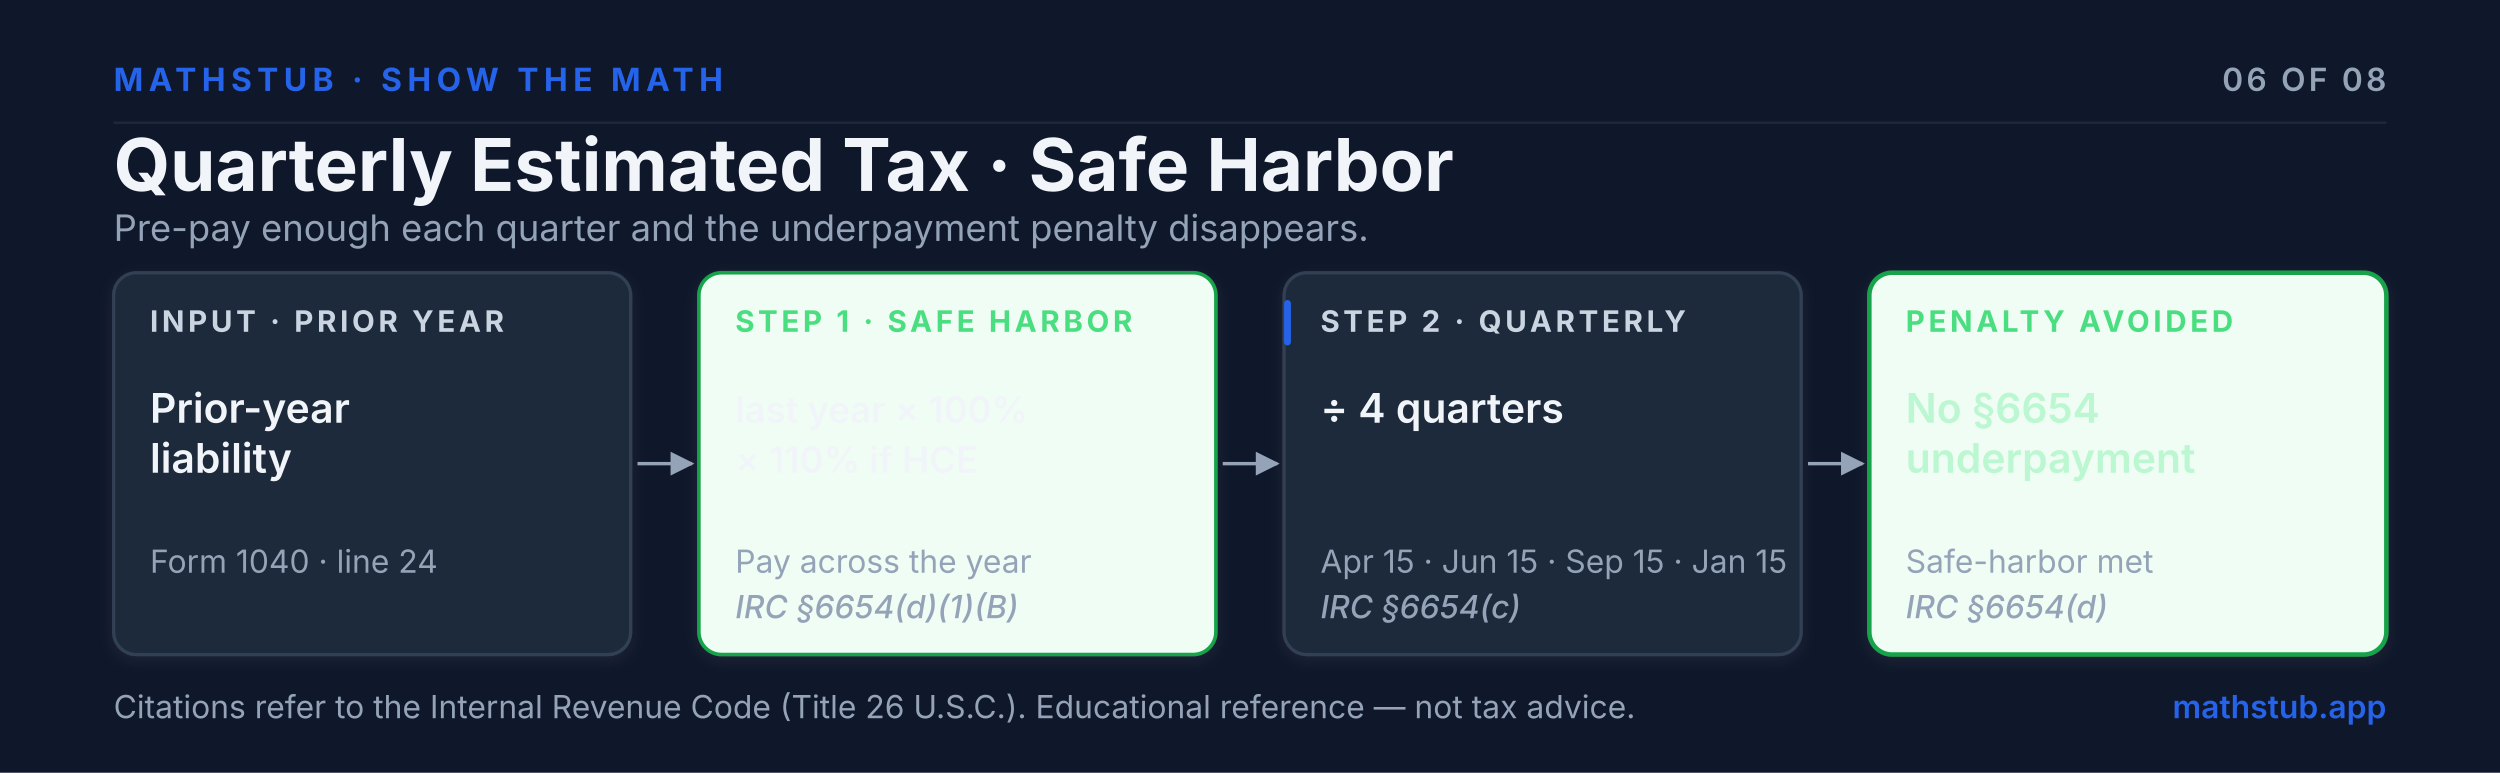
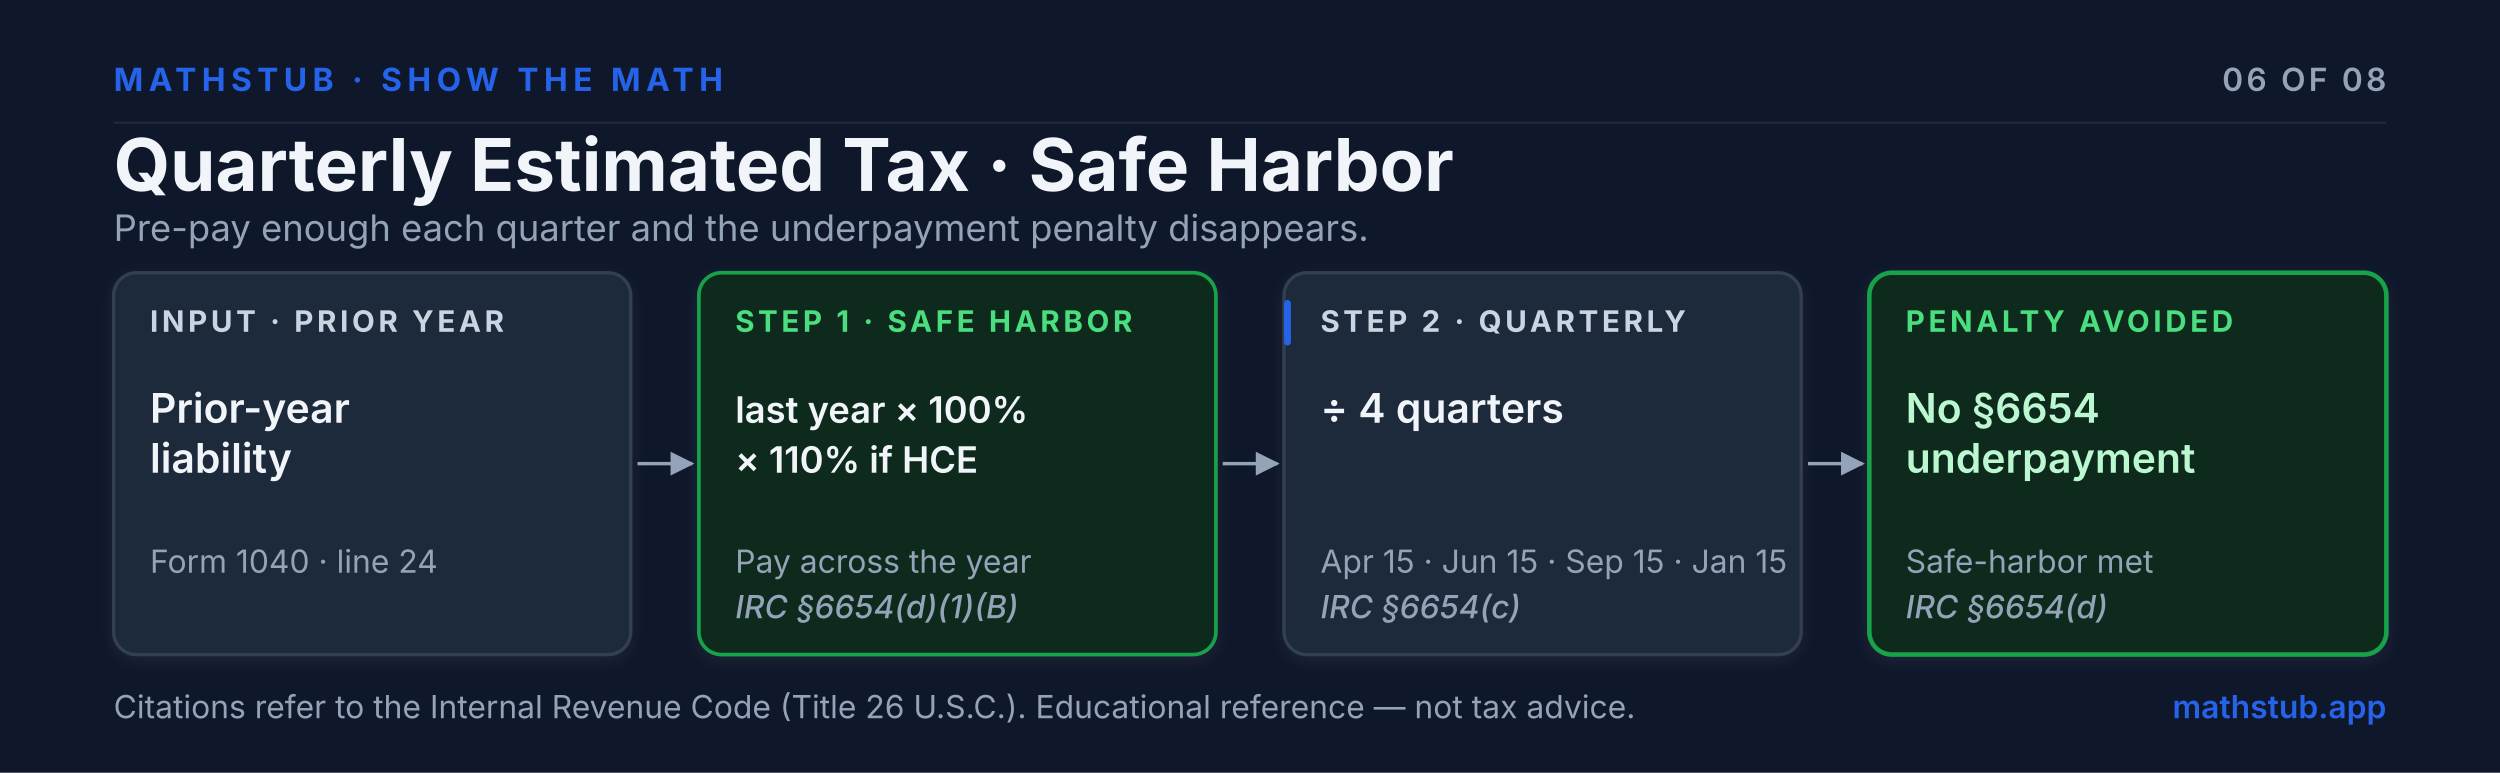
<svg xmlns="http://www.w3.org/2000/svg" viewBox="0 0 1100 340" width="1100" height="340" font-family="Inter, system-ui, -apple-system, 'Segoe UI', sans-serif">
  <defs>
    <marker id="arrow" viewBox="0 0 10 10" refX="9" refY="5" markerWidth="7" markerHeight="7" orient="auto-start-reverse">
      <path d="M0,0 L10,5 L0,10 z" fill="#94a3b8" />
    </marker>
    <filter id="boxShadow" x="-5%" y="-5%" width="110%" height="115%">
      <feDropShadow dx="0" dy="2" stdDeviation="3" flood-color="#f1f5f9" flood-opacity="0.06" />
    </filter>
  </defs>
  <rect width="1100" height="340" fill="#0f172a" />
  <text x="50" y="40" font-size="14" font-weight="700" fill="#2563eb" letter-spacing="2.4">MATHSTUB · SHOW THE MATH</text>
  <text x="1050" y="40" font-size="14" font-weight="600" fill="#94a3b8" text-anchor="end" letter-spacing="1.4">06 OF 08</text>
  <line x1="50" y1="54" x2="1050" y2="54" stroke="#1f2937" stroke-width="1" />
  <text x="50" y="84" font-size="32" font-weight="700" fill="#f1f5f9">Quarterly Estimated Tax · Safe Harbor</text>
  <text x="50" y="106" font-size="16" font-weight="400" fill="#94a3b8">Pre-pay enough each quarter and the underpayment penalty disappears.</text>
  <rect x="50" y="120" width="227.5" height="168" rx="10" fill="#1e293b" stroke="#334155" stroke-width="1.4" filter="url(#boxShadow)" />
  <text x="66" y="146" font-size="13" font-weight="700" fill="#cbd5e1" letter-spacing="1.6">INPUT · PRIOR YEAR</text>
  <text x="66" y="186" font-size="18" font-weight="600" fill="#f1f5f9">Prior-year</text>
  <text x="66" y="208" font-size="18" font-weight="600" fill="#f1f5f9">liability</text>
  <text x="66" y="252" font-size="14" font-weight="400" fill="#94a3b8">Form 1040 · line 24</text>
  <line x1="280.5" y1="204" x2="304.5" y2="204" stroke="#94a3b8" stroke-width="1.5" marker-end="url(#arrow)" />
-   <rect x="307.5" y="120" width="227.5" height="168" rx="10" fill="#f0fdf4" stroke="#16a34a" stroke-width="1.6" filter="url(#boxShadow)" />
+   <rect x="307.5" y="120" width="227.5" height="168" rx="10" fill="#0f2a1a" stroke="#16a34a" stroke-width="1.6" filter="url(#boxShadow)" />
  <text x="323.5" y="146" font-size="13" font-weight="700" fill="#4ade80" letter-spacing="1.6">STEP 1 · SAFE HARBOR</text>
  <text x="323.5" y="186" font-size="16" font-weight="600" fill="#f1f5f9">last year × 100%</text>
  <text x="323.5" y="208" font-size="16" font-weight="600" fill="#f1f5f9">× 110% if HCE</text>
  <text x="323.5" y="252" font-size="14" font-weight="400" fill="#94a3b8">Pay across the year</text>
  <text x="323.5" y="272" font-size="14" font-style="italic" font-weight="500" fill="#94a3b8">IRC §6654(d)(1)(B)</text>
  <line x1="538" y1="204" x2="562" y2="204" stroke="#94a3b8" stroke-width="1.5" marker-end="url(#arrow)" />
  <rect x="565" y="120" width="227.5" height="168" rx="10" fill="#1e293b" stroke="#334155" stroke-width="1.4" filter="url(#boxShadow)" />
  <rect x="565" y="132" width="3" height="20" rx="1.5" fill="#2563eb" />
  <text x="581" y="146" font-size="13" font-weight="700" fill="#cbd5e1" letter-spacing="1.6">STEP 2 · QUARTERLY</text>
  <text x="581" y="186" font-size="18" font-weight="600" fill="#f1f5f9">÷ 4 quarters</text>
  <text x="581" y="252" font-size="14" font-weight="400" fill="#94a3b8">Apr 15 · Jun 15 · Sep 15 · Jan 15</text>
  <text x="581" y="272" font-size="14" font-style="italic" font-weight="500" fill="#94a3b8">IRC §6654(c)</text>
  <line x1="795.5" y1="204" x2="819.5" y2="204" stroke="#94a3b8" stroke-width="1.5" marker-end="url(#arrow)" />
-   <rect x="822.5" y="120" width="227.5" height="168" rx="10" fill="#f0fdf4" stroke="#16a34a" stroke-width="2" filter="url(#boxShadow)" />
+   <rect x="822.5" y="120" width="227.5" height="168" rx="10" fill="#0f2a1a" stroke="#16a34a" stroke-width="2" filter="url(#boxShadow)" />
  <text x="838.5" y="146" font-size="13" font-weight="700" fill="#4ade80" letter-spacing="1.6">PENALTY AVOIDED</text>
  <text x="838.5" y="186" font-size="18" font-weight="600" fill="#bbf7d0">No §6654</text>
  <text x="838.5" y="208" font-size="18" font-weight="600" fill="#bbf7d0">underpayment</text>
  <text x="838.5" y="252" font-size="14" font-weight="400" fill="#94a3b8">Safe-harbor met</text>
  <text x="838.5" y="272" font-size="14" font-style="italic" font-weight="500" fill="#94a3b8">IRC §6654(d)</text>
  <line x1="50" y1="476" x2="1050" y2="476" stroke="#1f2937" stroke-width="1" />
  <text x="50" y="316" font-size="14" fill="#94a3b8">Citations refer to the Internal Revenue Code (Title 26 U.S.C.). Educational reference — not tax advice.</text>
  <text x="1050" y="316" font-size="14" font-weight="600" fill="#2563eb" text-anchor="end">mathstub.app</text>
</svg>
